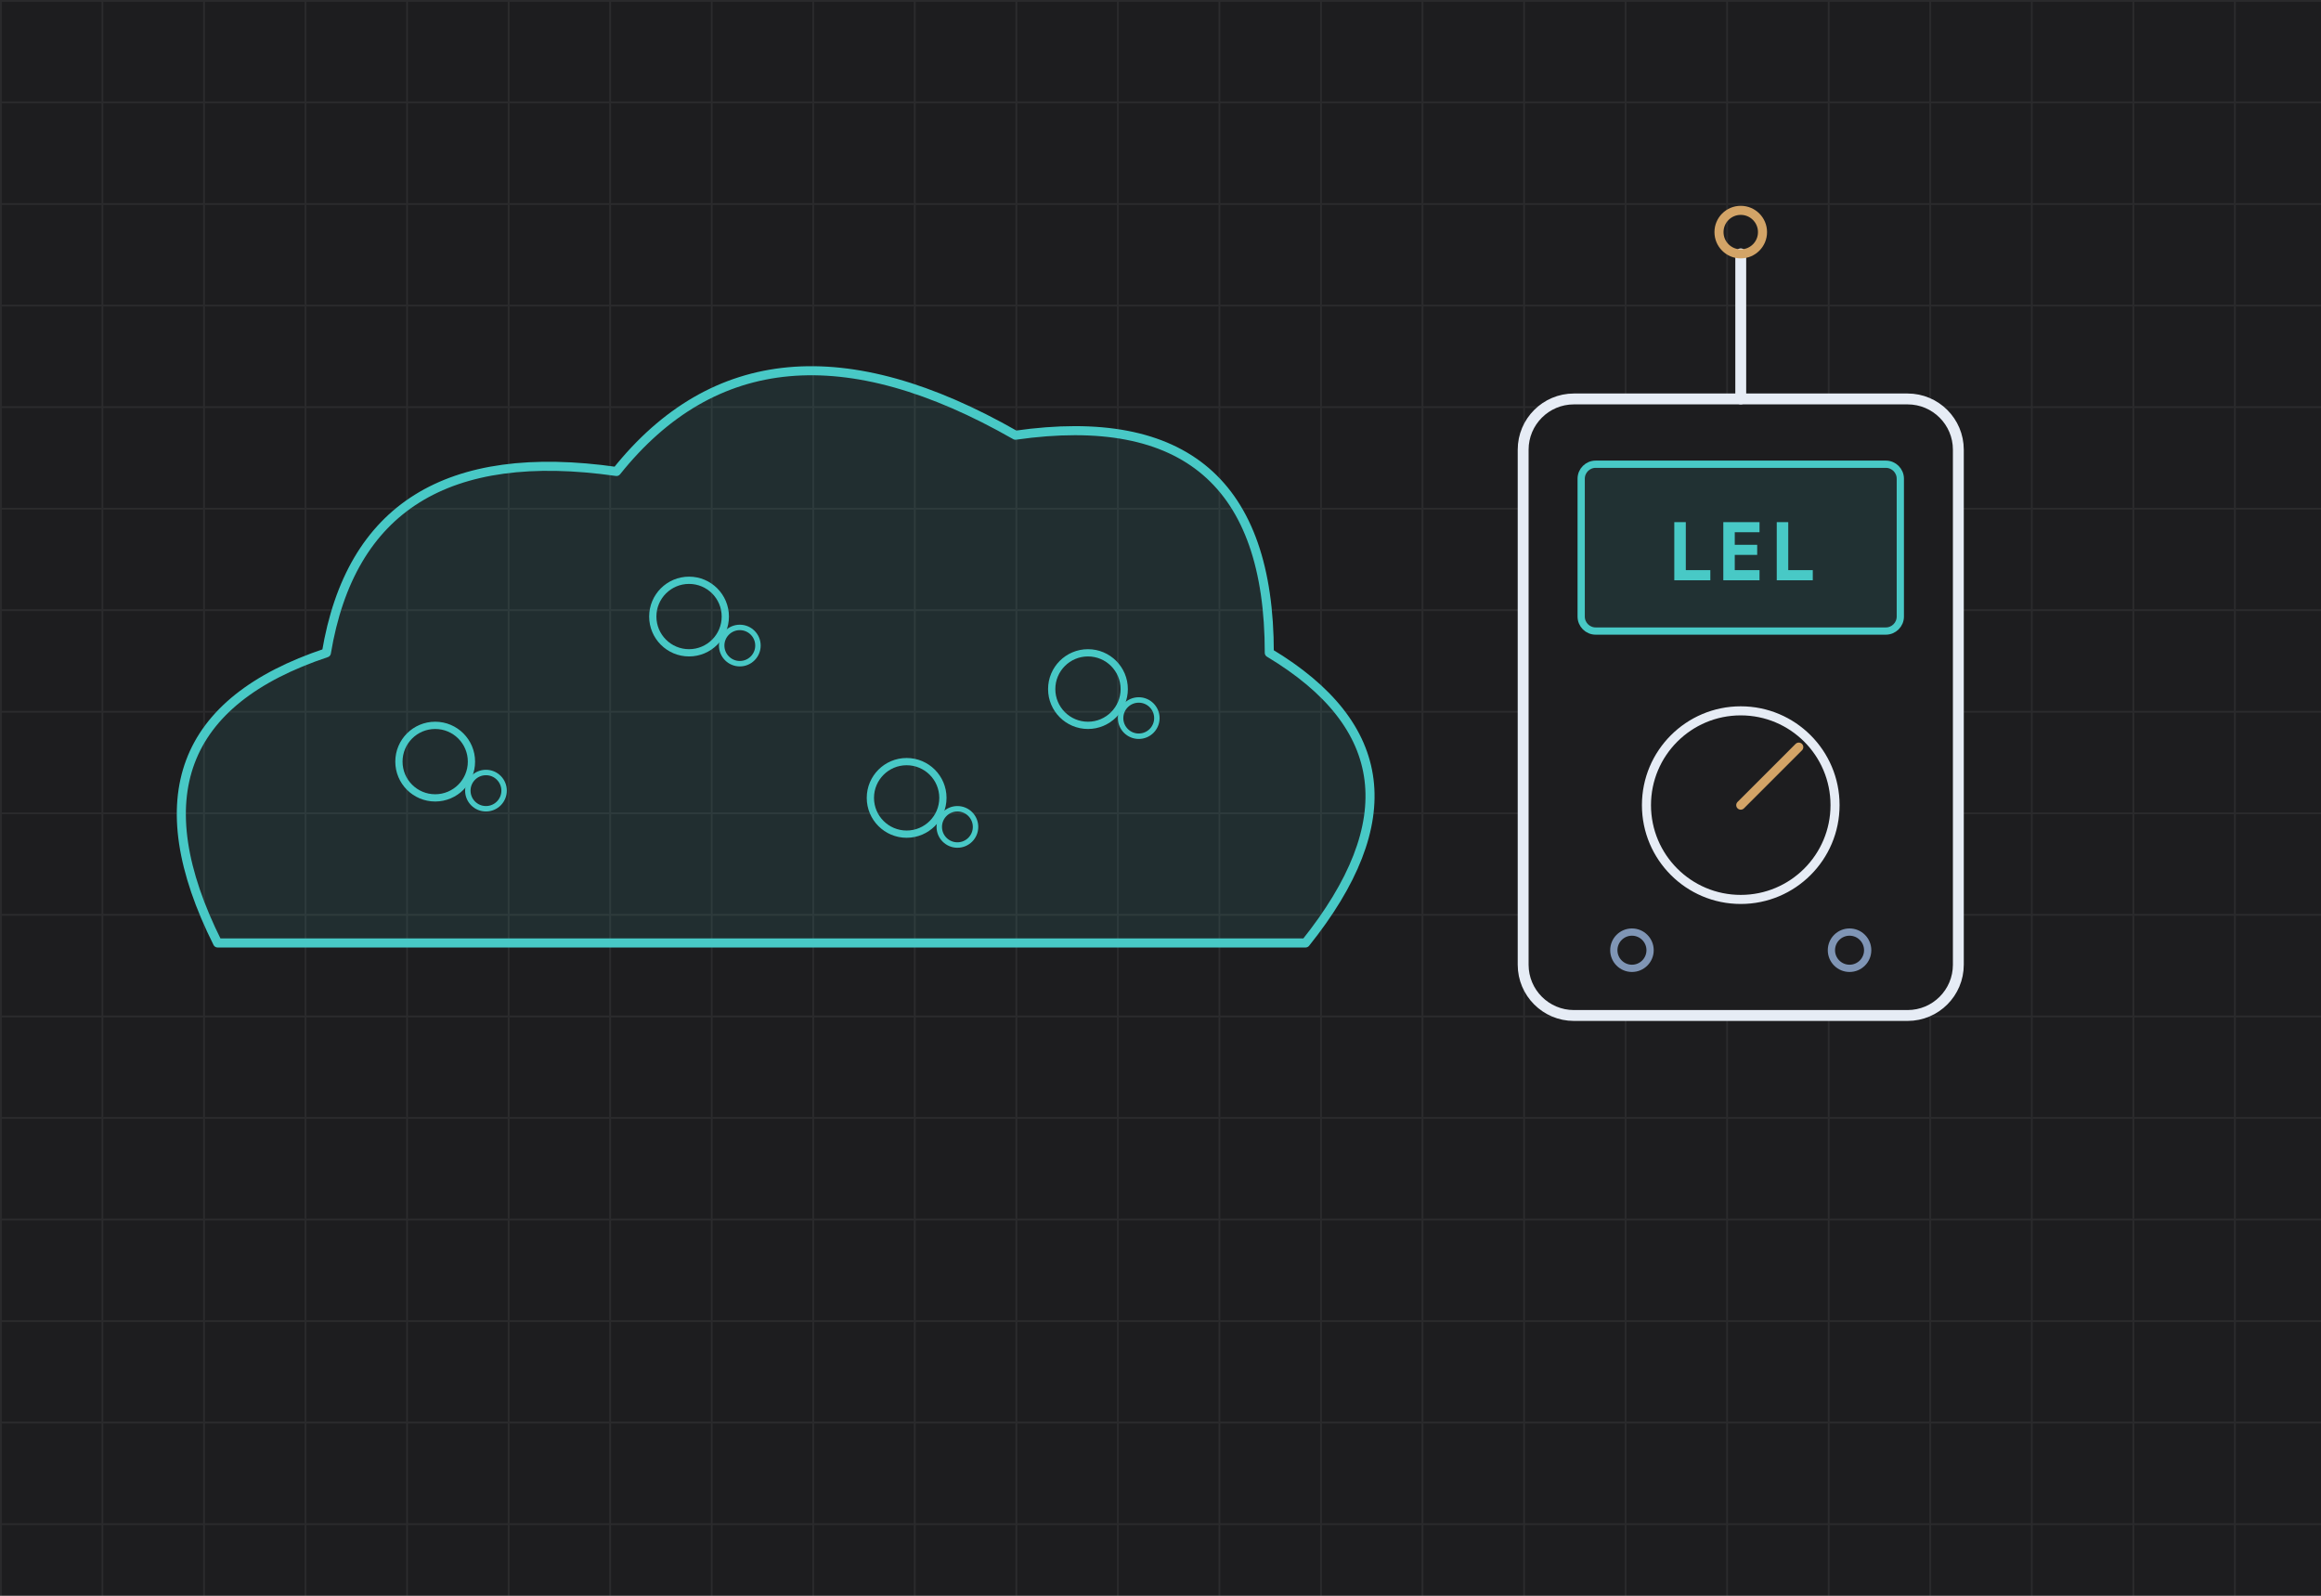
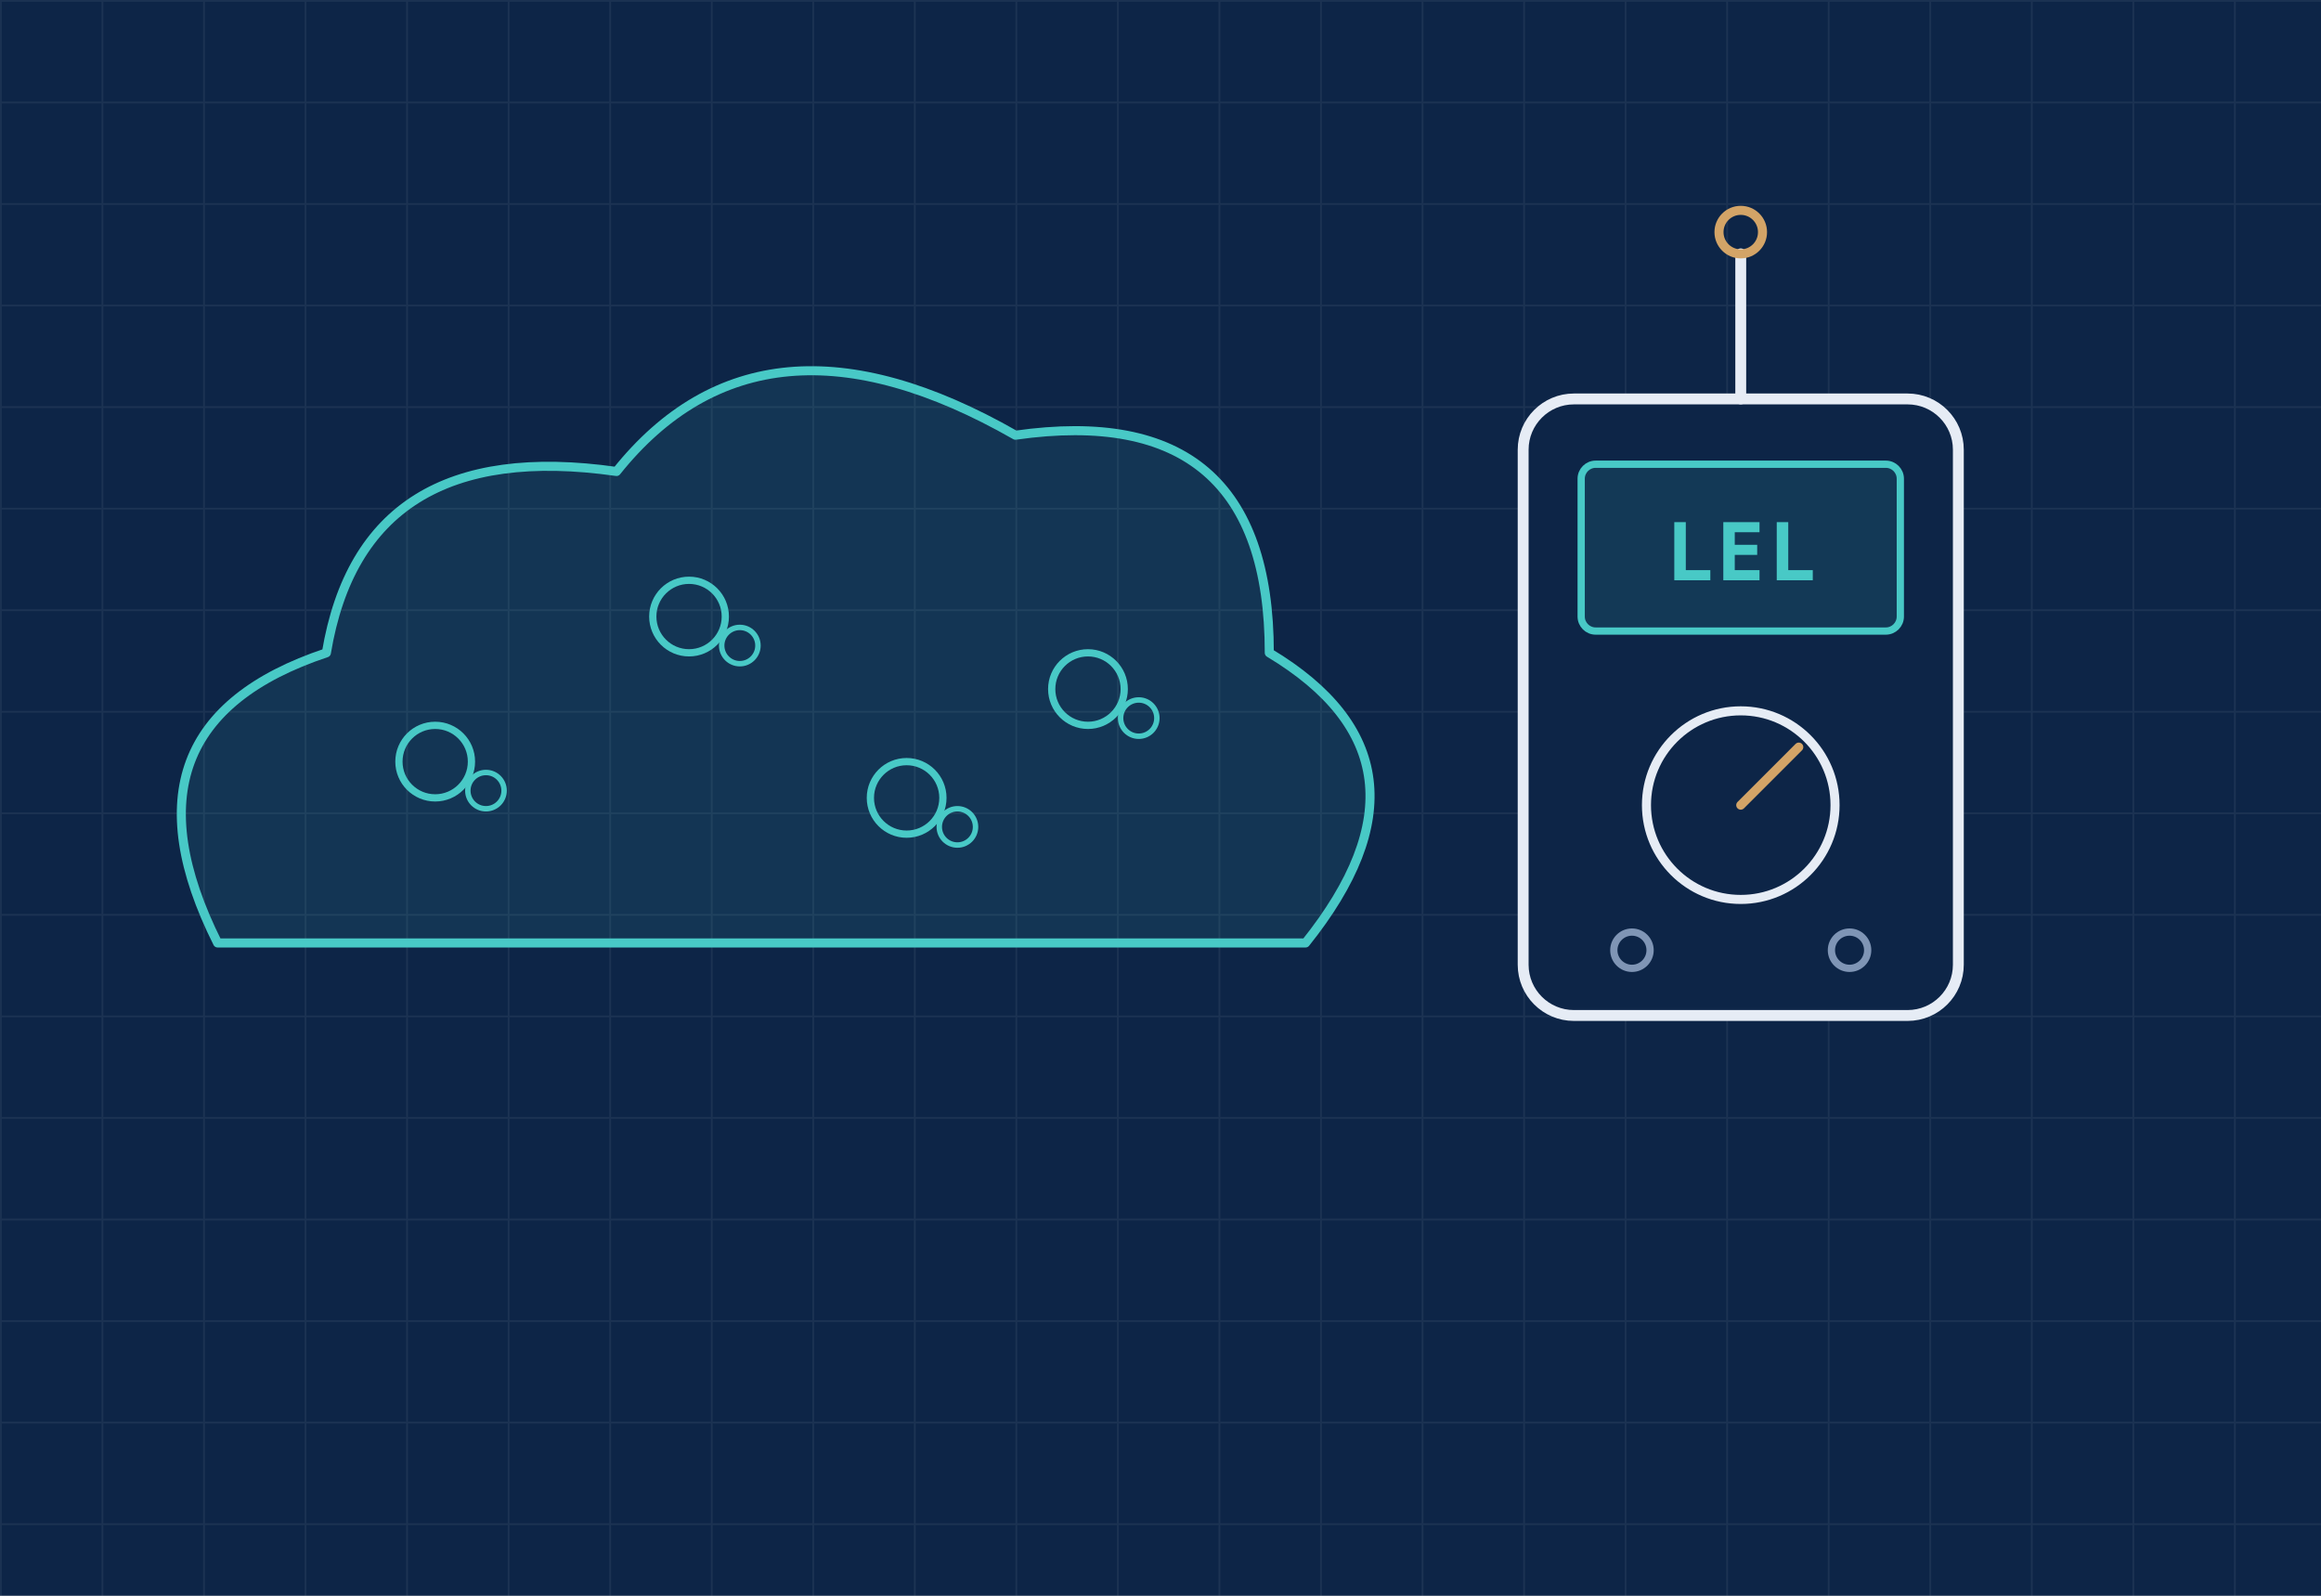
<svg xmlns="http://www.w3.org/2000/svg" viewBox="0 0 640 440" width="640" height="440" role="img" aria-label="Anlık Gaz Ölçümü Kapalı Alan Girişi: gaz dedektörü çizimi">
  <defs>
    <pattern id="g" width="28" height="28" patternUnits="userSpaceOnUse">
      <path d="M28 0H0V28" fill="none" stroke="#ffffff" stroke-opacity=".06" />
    </pattern>
  </defs>
-   <rect width="640" height="440" fill="#1d1d1f" />
+   <rect width="640" height="440" fill="#0d2547" />
  <rect width="640" height="440" fill="url(#g)" />
  <g transform="translate(0,0)">
    <path d="M60 260 q-30 -60 30 -80 q10 -60 80 -50 q40 -50 110 -10 q70 -10 70 60 q50 30 10 80 z" stroke="#48c9c6" stroke-width="2.5" fill="#48c9c61a" opacity="1" stroke-linecap="round" stroke-linejoin="round" />
    <circle cx="120" cy="210" r="10" stroke="#48c9c6" stroke-width="2" fill="none" opacity="1" />
    <circle cx="134" cy="218" r="5" stroke="#48c9c6" stroke-width="1.5" fill="none" opacity="1" />
    <circle cx="190" cy="170" r="10" stroke="#48c9c6" stroke-width="2" fill="none" opacity="1" />
    <circle cx="204" cy="178" r="5" stroke="#48c9c6" stroke-width="1.5" fill="none" opacity="1" />
    <circle cx="250" cy="220" r="10" stroke="#48c9c6" stroke-width="2" fill="none" opacity="1" />
    <circle cx="264" cy="228" r="5" stroke="#48c9c6" stroke-width="1.5" fill="none" opacity="1" />
    <circle cx="300" cy="190" r="10" stroke="#48c9c6" stroke-width="2" fill="none" opacity="1" />
    <circle cx="314" cy="198" r="5" stroke="#48c9c6" stroke-width="1.5" fill="none" opacity="1" />
-     <rect x="420" y="110" width="120" height="170" rx="14" stroke="#e6ecf5" stroke-width="3" fill="#1d1d1f" opacity="1" />
+     <rect x="420" y="110" width="120" height="170" rx="14" stroke="#e6ecf5" stroke-width="3" fill="#0d2547" opacity="1" />
    <rect x="436" y="128" width="88" height="46" rx="4" stroke="#48c9c6" stroke-width="2" fill="#48c9c61f" opacity="1" />
    <text x="480" y="160" font-size="22" fill="#48c9c6" text-anchor="middle" font-weight="700" font-family="'DejaVu Sans Mono',Menlo,monospace" letter-spacing=".04em">LEL</text>
    <circle cx="480" cy="222" r="26" stroke="#e6ecf5" stroke-width="2.5" fill="none" opacity="1" />
    <line x1="480" y1="222" x2="496" y2="206" stroke="#d3a467" stroke-width="2.5" opacity="1" stroke-linecap="round" />
    <circle cx="450" cy="262" r="5" stroke="#7f95b5" stroke-width="2" fill="none" opacity="1" />
    <circle cx="510" cy="262" r="5" stroke="#7f95b5" stroke-width="2" fill="none" opacity="1" />
    <path d="M480 110 V70" stroke="#e6ecf5" stroke-width="3" fill="none" opacity="1" stroke-linecap="round" stroke-linejoin="round" />
    <circle cx="480" cy="64" r="6" stroke="#d3a467" stroke-width="2.5" fill="none" opacity="1" />
  </g>
</svg>
